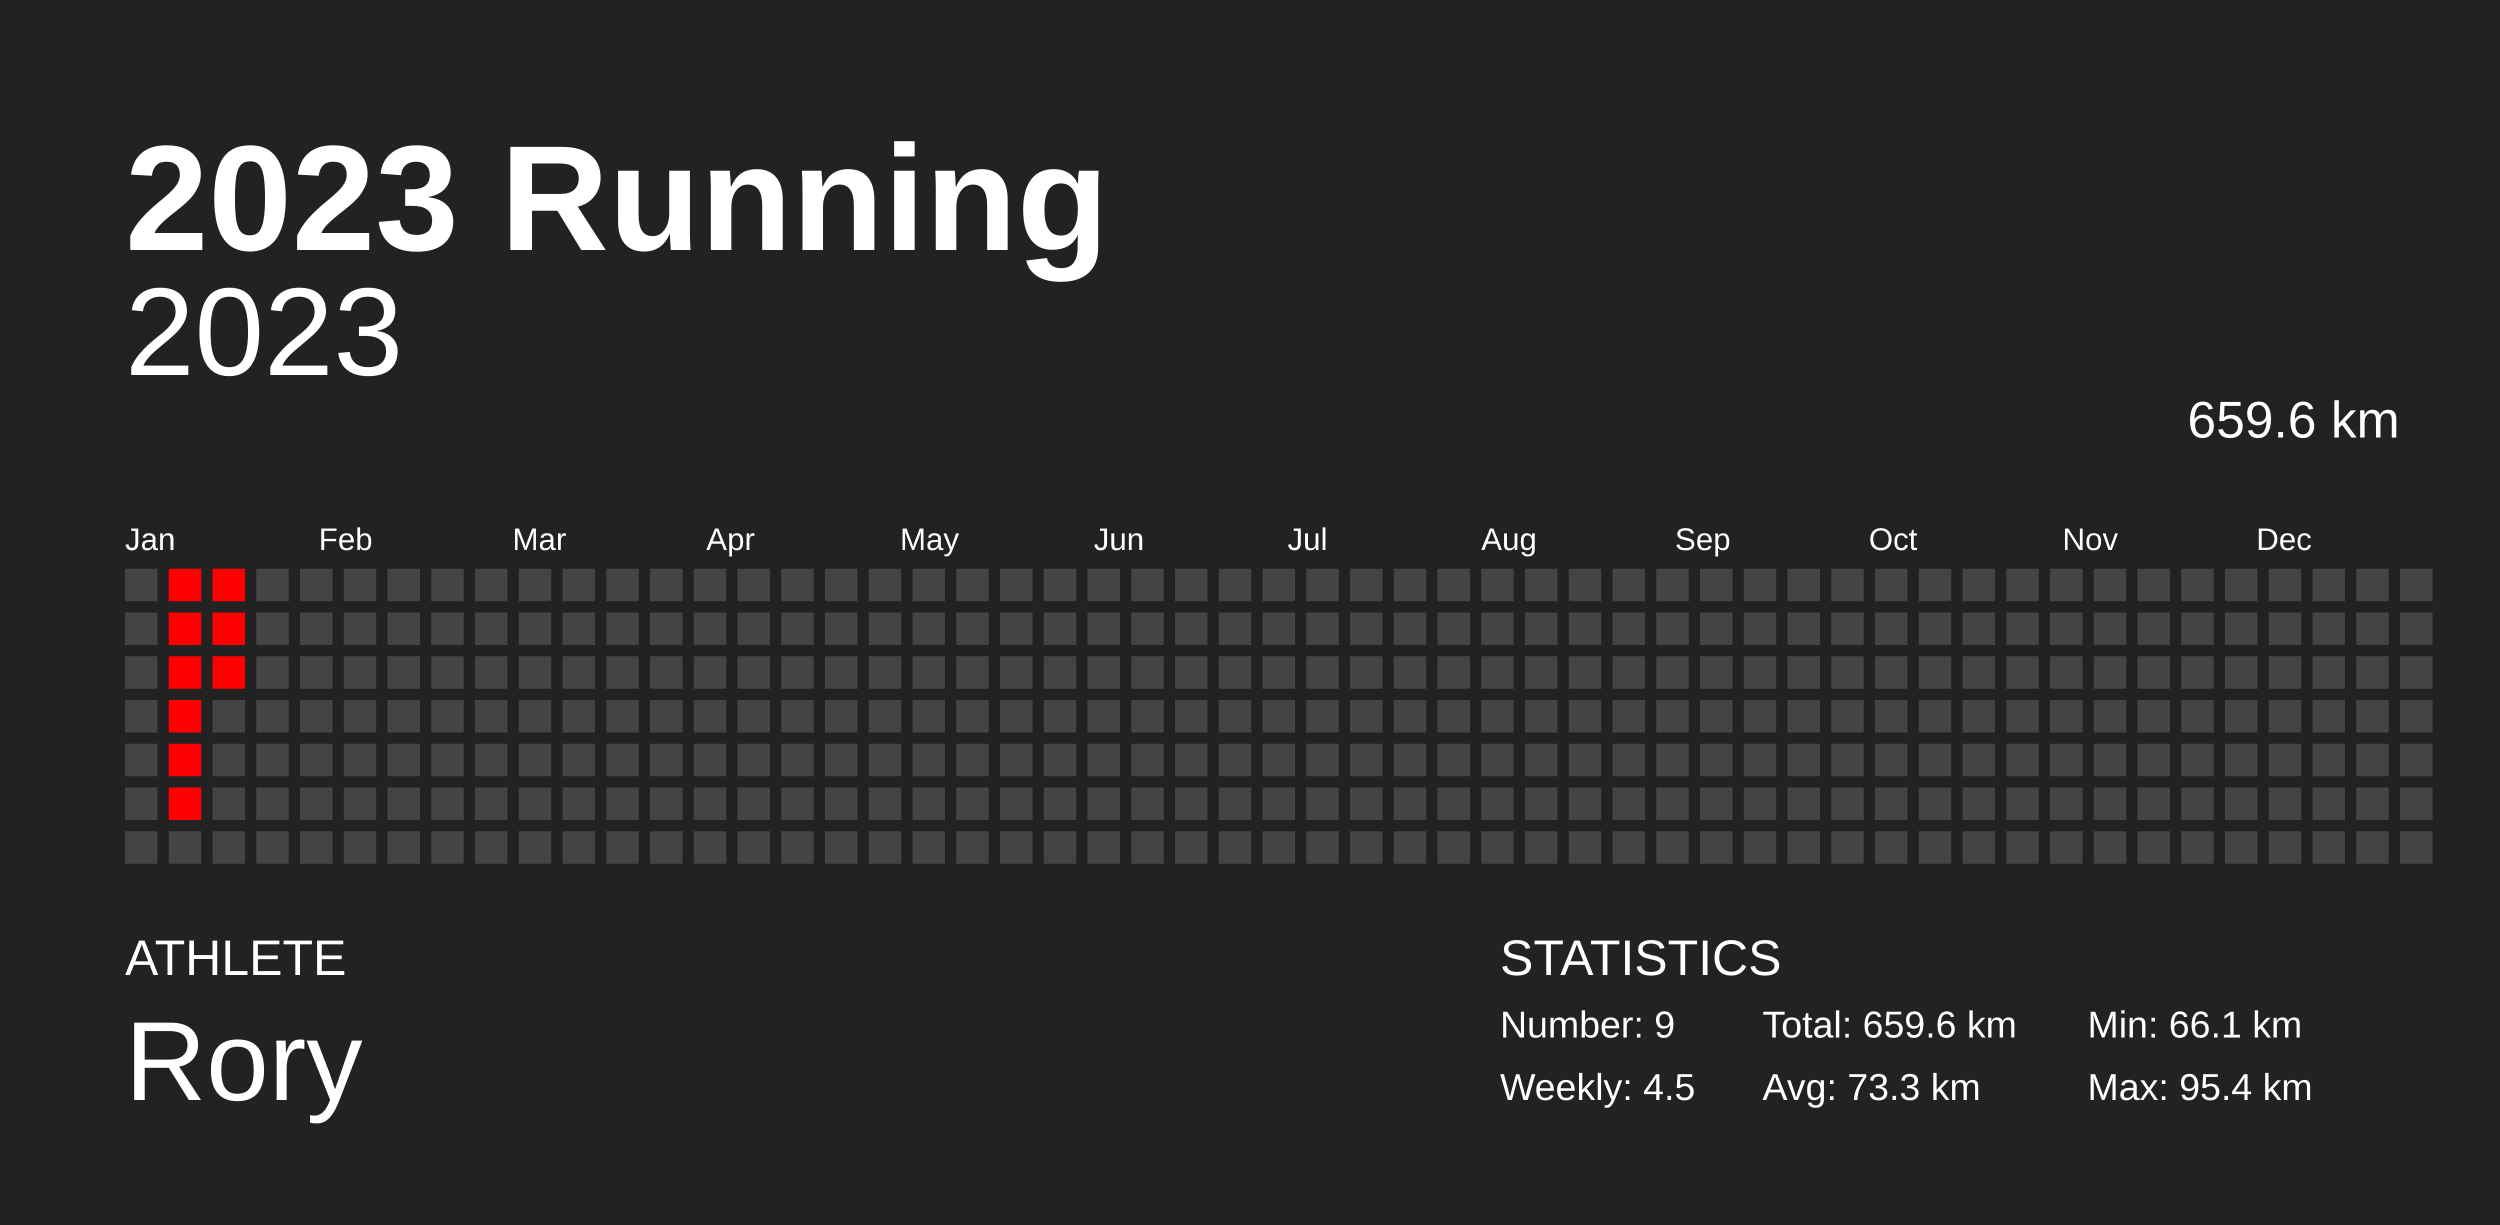
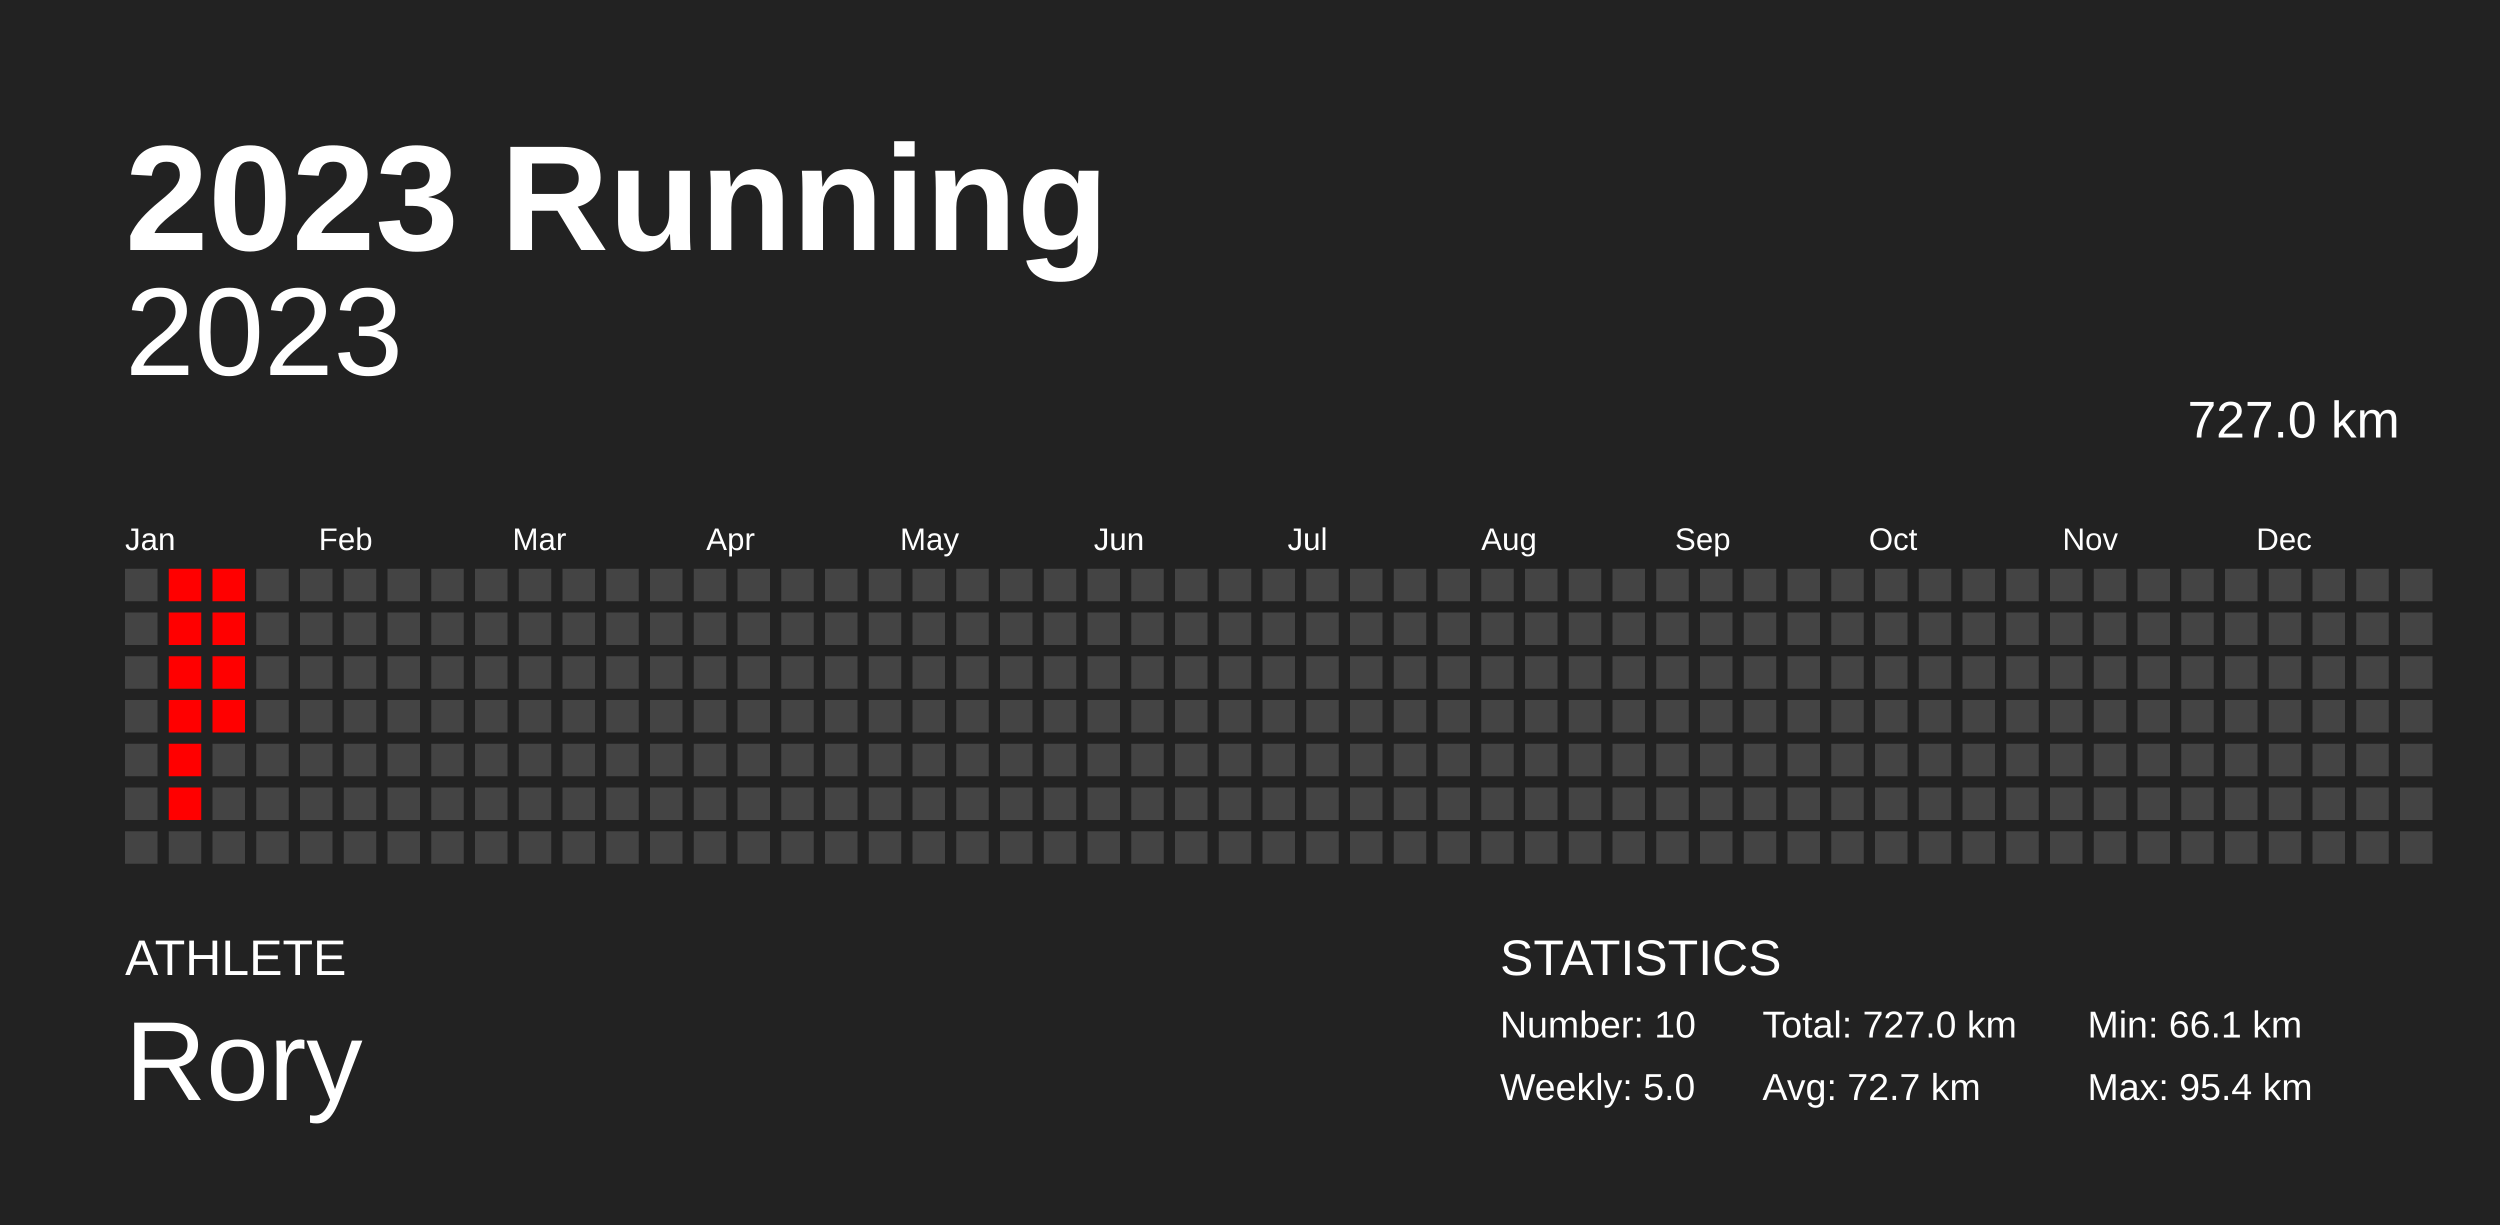
<svg xmlns="http://www.w3.org/2000/svg" baseProfile="full" height="98mm" version="1.1" viewBox="0,0,200,98" width="200mm">
  <defs />
  <rect fill="#222222" height="98" width="200" x="0" y="0" />
  <text fill="#FFFFFF" style="font-size:12px; font-family:Arial; font-weight:bold;" x="10" y="20">2023 Running</text>
  <text fill="#FFFFFF" style="font-size:4px; font-family:Arial" x="10" y="78">ATHLETE</text>
  <text fill="#FFFFFF" style="font-size:9px; font-family:Arial" x="10" y="88">Rory</text>
  <text fill="#FFFFFF" style="font-size:4px; font-family:Arial" x="120" y="78">STATISTICS</text>
-   <text fill="#FFFFFF" style="font-size:3px; font-family:Arial" x="120" y="83">Number: 9</text>
-   <text fill="#FFFFFF" style="font-size:3px; font-family:Arial" x="120" y="88">Weekly: 4.5</text>
-   <text fill="#FFFFFF" style="font-size:3px; font-family:Arial" x="141" y="83">Total: 659.6 km</text>
-   <text fill="#FFFFFF" style="font-size:3px; font-family:Arial" x="141" y="88">Avg: 73.3 km</text>
+   <text fill="#FFFFFF" style="font-size:3px; font-family:Arial" x="120" y="83">Number: 10</text>
+   <text fill="#FFFFFF" style="font-size:3px; font-family:Arial" x="120" y="88">Weekly: 5.0</text>
+   <text fill="#FFFFFF" style="font-size:3px; font-family:Arial" x="141" y="83">Total: 727.0 km</text>
+   <text fill="#FFFFFF" style="font-size:3px; font-family:Arial" x="141" y="88">Avg: 72.7 km</text>
  <text fill="#FFFFFF" style="font-size:3px; font-family:Arial" x="167" y="83">Min: 66.1 km</text>
  <text fill="#FFFFFF" style="font-size:3px; font-family:Arial" x="167" y="88">Max: 95.4 km</text>
  <text alignment-baseline="hanging" fill="#FFFFFF" style="font-size:10.0px; font-family:Arial;" x="10" y="30">2023</text>
-   <text alignment-baseline="hanging" fill="#FFFFFF" style="font-size:4.125px; font-family:Arial;" x="175" y="35">659.6 km</text>
+   <text alignment-baseline="hanging" fill="#FFFFFF" style="font-size:4.125px; font-family:Arial;" x="175" y="35">727.0 km</text>
  <text fill="#FFFFFF" style="font-size:2.5px; font-family:Arial" x="10.0" y="44">Jan</text>
  <text fill="#FFFFFF" style="font-size:2.5px; font-family:Arial" x="25.5" y="44">Feb</text>
  <text fill="#FFFFFF" style="font-size:2.5px; font-family:Arial" x="41.0" y="44">Mar</text>
  <text fill="#FFFFFF" style="font-size:2.5px; font-family:Arial" x="56.5" y="44">Apr</text>
  <text fill="#FFFFFF" style="font-size:2.5px; font-family:Arial" x="72.0" y="44">May</text>
  <text fill="#FFFFFF" style="font-size:2.5px; font-family:Arial" x="87.5" y="44">Jun</text>
  <text fill="#FFFFFF" style="font-size:2.5px; font-family:Arial" x="103.0" y="44">Jul</text>
  <text fill="#FFFFFF" style="font-size:2.5px; font-family:Arial" x="118.5" y="44">Aug</text>
  <text fill="#FFFFFF" style="font-size:2.5px; font-family:Arial" x="134.0" y="44">Sep</text>
  <text fill="#FFFFFF" style="font-size:2.5px; font-family:Arial" x="149.5" y="44">Oct</text>
  <text fill="#FFFFFF" style="font-size:2.5px; font-family:Arial" x="165.0" y="44">Nov</text>
  <text fill="#FFFFFF" style="font-size:2.5px; font-family:Arial" x="180.5" y="44">Dec</text>
  <rect fill="#444444" height="2.6" width="2.6" x="10.0" y="45.5" />
  <rect fill="#444444" height="2.6" width="2.6" x="10.0" y="49.0" />
  <rect fill="#444444" height="2.6" width="2.6" x="10.0" y="52.5" />
  <rect fill="#444444" height="2.6" width="2.6" x="10.0" y="56.0" />
  <rect fill="#444444" height="2.6" width="2.6" x="10.0" y="59.5" />
  <rect fill="#444444" height="2.6" width="2.6" x="10.0" y="63.0" />
  <rect fill="#444444" height="2.6" width="2.6" x="10.0" y="66.5" />
  <rect fill="red" height="2.6" width="2.6" x="13.5" y="45.5" />
  <rect fill="red" height="2.6" width="2.6" x="13.5" y="49.0" />
  <rect fill="red" height="2.6" width="2.6" x="13.5" y="52.5" />
  <rect fill="red" height="2.6" width="2.6" x="13.5" y="56.0" />
  <rect fill="red" height="2.6" width="2.6" x="13.5" y="59.5" />
  <rect fill="red" height="2.6" width="2.6" x="13.5" y="63.0" />
  <rect fill="#444444" height="2.6" width="2.6" x="13.5" y="66.5" />
  <rect fill="red" height="2.6" width="2.6" x="17.0" y="45.5" />
  <rect fill="red" height="2.6" width="2.6" x="17.0" y="49.0" />
  <rect fill="red" height="2.6" width="2.6" x="17.0" y="52.5" />
-   <rect fill="#444444" height="2.6" width="2.6" x="17.0" y="56.0" />
+   <rect fill="red" height="2.6" width="2.6" x="17.0" y="56.0" />
  <rect fill="#444444" height="2.6" width="2.6" x="17.0" y="59.5" />
  <rect fill="#444444" height="2.6" width="2.6" x="17.0" y="63.0" />
  <rect fill="#444444" height="2.6" width="2.6" x="17.0" y="66.5" />
  <rect fill="#444444" height="2.6" width="2.6" x="20.5" y="45.5" />
  <rect fill="#444444" height="2.6" width="2.6" x="20.5" y="49.0" />
  <rect fill="#444444" height="2.6" width="2.6" x="20.5" y="52.5" />
  <rect fill="#444444" height="2.6" width="2.6" x="20.5" y="56.0" />
  <rect fill="#444444" height="2.6" width="2.6" x="20.5" y="59.5" />
  <rect fill="#444444" height="2.6" width="2.6" x="20.5" y="63.0" />
  <rect fill="#444444" height="2.6" width="2.6" x="20.5" y="66.5" />
  <rect fill="#444444" height="2.6" width="2.6" x="24.0" y="45.5" />
  <rect fill="#444444" height="2.6" width="2.6" x="24.0" y="49.0" />
  <rect fill="#444444" height="2.6" width="2.6" x="24.0" y="52.5" />
  <rect fill="#444444" height="2.6" width="2.6" x="24.0" y="56.0" />
  <rect fill="#444444" height="2.6" width="2.6" x="24.0" y="59.5" />
  <rect fill="#444444" height="2.6" width="2.6" x="24.0" y="63.0" />
  <rect fill="#444444" height="2.6" width="2.6" x="24.0" y="66.5" />
  <rect fill="#444444" height="2.6" width="2.6" x="27.5" y="45.5" />
  <rect fill="#444444" height="2.6" width="2.6" x="27.5" y="49.0" />
  <rect fill="#444444" height="2.6" width="2.6" x="27.5" y="52.5" />
  <rect fill="#444444" height="2.6" width="2.6" x="27.5" y="56.0" />
  <rect fill="#444444" height="2.6" width="2.6" x="27.5" y="59.5" />
  <rect fill="#444444" height="2.6" width="2.6" x="27.5" y="63.0" />
  <rect fill="#444444" height="2.6" width="2.6" x="27.5" y="66.5" />
  <rect fill="#444444" height="2.6" width="2.6" x="31.0" y="45.5" />
  <rect fill="#444444" height="2.6" width="2.6" x="31.0" y="49.0" />
  <rect fill="#444444" height="2.6" width="2.6" x="31.0" y="52.5" />
  <rect fill="#444444" height="2.6" width="2.6" x="31.0" y="56.0" />
  <rect fill="#444444" height="2.6" width="2.6" x="31.0" y="59.5" />
  <rect fill="#444444" height="2.6" width="2.6" x="31.0" y="63.0" />
  <rect fill="#444444" height="2.6" width="2.6" x="31.0" y="66.5" />
  <rect fill="#444444" height="2.6" width="2.6" x="34.5" y="45.5" />
  <rect fill="#444444" height="2.6" width="2.6" x="34.5" y="49.0" />
  <rect fill="#444444" height="2.6" width="2.6" x="34.5" y="52.5" />
  <rect fill="#444444" height="2.6" width="2.6" x="34.5" y="56.0" />
  <rect fill="#444444" height="2.6" width="2.6" x="34.5" y="59.5" />
  <rect fill="#444444" height="2.6" width="2.6" x="34.5" y="63.0" />
  <rect fill="#444444" height="2.6" width="2.6" x="34.5" y="66.5" />
  <rect fill="#444444" height="2.6" width="2.6" x="38.0" y="45.5" />
  <rect fill="#444444" height="2.6" width="2.6" x="38.0" y="49.0" />
  <rect fill="#444444" height="2.6" width="2.6" x="38.0" y="52.5" />
  <rect fill="#444444" height="2.6" width="2.6" x="38.0" y="56.0" />
  <rect fill="#444444" height="2.6" width="2.6" x="38.0" y="59.5" />
  <rect fill="#444444" height="2.6" width="2.6" x="38.0" y="63.0" />
  <rect fill="#444444" height="2.6" width="2.6" x="38.0" y="66.5" />
  <rect fill="#444444" height="2.6" width="2.6" x="41.5" y="45.5" />
  <rect fill="#444444" height="2.6" width="2.6" x="41.5" y="49.0" />
  <rect fill="#444444" height="2.6" width="2.6" x="41.5" y="52.5" />
  <rect fill="#444444" height="2.6" width="2.6" x="41.5" y="56.0" />
  <rect fill="#444444" height="2.6" width="2.6" x="41.5" y="59.5" />
  <rect fill="#444444" height="2.6" width="2.6" x="41.5" y="63.0" />
  <rect fill="#444444" height="2.6" width="2.6" x="41.5" y="66.5" />
  <rect fill="#444444" height="2.6" width="2.6" x="45.0" y="45.5" />
  <rect fill="#444444" height="2.6" width="2.6" x="45.0" y="49.0" />
  <rect fill="#444444" height="2.6" width="2.6" x="45.0" y="52.5" />
  <rect fill="#444444" height="2.6" width="2.6" x="45.0" y="56.0" />
  <rect fill="#444444" height="2.6" width="2.6" x="45.0" y="59.5" />
  <rect fill="#444444" height="2.6" width="2.6" x="45.0" y="63.0" />
  <rect fill="#444444" height="2.6" width="2.6" x="45.0" y="66.5" />
  <rect fill="#444444" height="2.6" width="2.6" x="48.5" y="45.5" />
  <rect fill="#444444" height="2.6" width="2.6" x="48.5" y="49.0" />
  <rect fill="#444444" height="2.6" width="2.6" x="48.5" y="52.5" />
  <rect fill="#444444" height="2.6" width="2.6" x="48.5" y="56.0" />
  <rect fill="#444444" height="2.6" width="2.6" x="48.5" y="59.5" />
  <rect fill="#444444" height="2.6" width="2.6" x="48.5" y="63.0" />
  <rect fill="#444444" height="2.6" width="2.6" x="48.5" y="66.5" />
  <rect fill="#444444" height="2.6" width="2.6" x="52.0" y="45.5" />
  <rect fill="#444444" height="2.6" width="2.6" x="52.0" y="49.0" />
  <rect fill="#444444" height="2.6" width="2.6" x="52.0" y="52.5" />
  <rect fill="#444444" height="2.6" width="2.6" x="52.0" y="56.0" />
  <rect fill="#444444" height="2.6" width="2.6" x="52.0" y="59.5" />
  <rect fill="#444444" height="2.6" width="2.6" x="52.0" y="63.0" />
  <rect fill="#444444" height="2.6" width="2.6" x="52.0" y="66.5" />
  <rect fill="#444444" height="2.6" width="2.6" x="55.5" y="45.5" />
  <rect fill="#444444" height="2.6" width="2.6" x="55.5" y="49.0" />
  <rect fill="#444444" height="2.6" width="2.6" x="55.5" y="52.5" />
  <rect fill="#444444" height="2.6" width="2.6" x="55.5" y="56.0" />
  <rect fill="#444444" height="2.6" width="2.6" x="55.5" y="59.5" />
  <rect fill="#444444" height="2.6" width="2.6" x="55.5" y="63.0" />
  <rect fill="#444444" height="2.6" width="2.6" x="55.5" y="66.5" />
  <rect fill="#444444" height="2.6" width="2.6" x="59.0" y="45.5" />
  <rect fill="#444444" height="2.6" width="2.6" x="59.0" y="49.0" />
  <rect fill="#444444" height="2.6" width="2.6" x="59.0" y="52.5" />
  <rect fill="#444444" height="2.6" width="2.6" x="59.0" y="56.0" />
  <rect fill="#444444" height="2.6" width="2.6" x="59.0" y="59.5" />
  <rect fill="#444444" height="2.6" width="2.6" x="59.0" y="63.0" />
  <rect fill="#444444" height="2.6" width="2.6" x="59.0" y="66.5" />
  <rect fill="#444444" height="2.6" width="2.6" x="62.5" y="45.5" />
  <rect fill="#444444" height="2.6" width="2.6" x="62.5" y="49.0" />
  <rect fill="#444444" height="2.6" width="2.6" x="62.5" y="52.5" />
  <rect fill="#444444" height="2.6" width="2.6" x="62.5" y="56.0" />
  <rect fill="#444444" height="2.6" width="2.6" x="62.5" y="59.5" />
  <rect fill="#444444" height="2.6" width="2.6" x="62.5" y="63.0" />
  <rect fill="#444444" height="2.6" width="2.6" x="62.5" y="66.5" />
  <rect fill="#444444" height="2.6" width="2.6" x="66.0" y="45.5" />
  <rect fill="#444444" height="2.6" width="2.6" x="66.0" y="49.0" />
  <rect fill="#444444" height="2.6" width="2.6" x="66.0" y="52.5" />
  <rect fill="#444444" height="2.6" width="2.6" x="66.0" y="56.0" />
  <rect fill="#444444" height="2.6" width="2.6" x="66.0" y="59.5" />
  <rect fill="#444444" height="2.6" width="2.6" x="66.0" y="63.0" />
  <rect fill="#444444" height="2.6" width="2.6" x="66.0" y="66.5" />
  <rect fill="#444444" height="2.6" width="2.6" x="69.5" y="45.5" />
  <rect fill="#444444" height="2.6" width="2.6" x="69.5" y="49.0" />
  <rect fill="#444444" height="2.6" width="2.6" x="69.5" y="52.5" />
  <rect fill="#444444" height="2.6" width="2.6" x="69.5" y="56.0" />
  <rect fill="#444444" height="2.6" width="2.6" x="69.5" y="59.5" />
  <rect fill="#444444" height="2.6" width="2.6" x="69.5" y="63.0" />
  <rect fill="#444444" height="2.6" width="2.6" x="69.5" y="66.5" />
  <rect fill="#444444" height="2.6" width="2.6" x="73.0" y="45.5" />
  <rect fill="#444444" height="2.6" width="2.6" x="73.0" y="49.0" />
  <rect fill="#444444" height="2.6" width="2.6" x="73.0" y="52.5" />
  <rect fill="#444444" height="2.6" width="2.6" x="73.0" y="56.0" />
  <rect fill="#444444" height="2.6" width="2.6" x="73.0" y="59.5" />
  <rect fill="#444444" height="2.6" width="2.6" x="73.0" y="63.0" />
  <rect fill="#444444" height="2.6" width="2.6" x="73.0" y="66.5" />
  <rect fill="#444444" height="2.6" width="2.6" x="76.5" y="45.5" />
  <rect fill="#444444" height="2.6" width="2.6" x="76.5" y="49.0" />
  <rect fill="#444444" height="2.6" width="2.6" x="76.5" y="52.5" />
  <rect fill="#444444" height="2.6" width="2.6" x="76.5" y="56.0" />
  <rect fill="#444444" height="2.6" width="2.6" x="76.5" y="59.5" />
  <rect fill="#444444" height="2.6" width="2.6" x="76.5" y="63.0" />
  <rect fill="#444444" height="2.6" width="2.6" x="76.5" y="66.5" />
  <rect fill="#444444" height="2.6" width="2.6" x="80.0" y="45.5" />
  <rect fill="#444444" height="2.6" width="2.6" x="80.0" y="49.0" />
  <rect fill="#444444" height="2.6" width="2.6" x="80.0" y="52.5" />
  <rect fill="#444444" height="2.6" width="2.6" x="80.0" y="56.0" />
  <rect fill="#444444" height="2.6" width="2.6" x="80.0" y="59.5" />
  <rect fill="#444444" height="2.6" width="2.6" x="80.0" y="63.0" />
  <rect fill="#444444" height="2.6" width="2.6" x="80.0" y="66.5" />
  <rect fill="#444444" height="2.6" width="2.6" x="83.5" y="45.5" />
  <rect fill="#444444" height="2.6" width="2.6" x="83.5" y="49.0" />
  <rect fill="#444444" height="2.6" width="2.6" x="83.5" y="52.5" />
  <rect fill="#444444" height="2.6" width="2.6" x="83.5" y="56.0" />
  <rect fill="#444444" height="2.6" width="2.6" x="83.5" y="59.5" />
  <rect fill="#444444" height="2.6" width="2.6" x="83.5" y="63.0" />
  <rect fill="#444444" height="2.6" width="2.6" x="83.5" y="66.5" />
  <rect fill="#444444" height="2.6" width="2.6" x="87.0" y="45.5" />
  <rect fill="#444444" height="2.6" width="2.6" x="87.0" y="49.0" />
  <rect fill="#444444" height="2.6" width="2.6" x="87.0" y="52.5" />
  <rect fill="#444444" height="2.6" width="2.6" x="87.0" y="56.0" />
  <rect fill="#444444" height="2.6" width="2.6" x="87.0" y="59.5" />
  <rect fill="#444444" height="2.6" width="2.6" x="87.0" y="63.0" />
  <rect fill="#444444" height="2.6" width="2.6" x="87.0" y="66.5" />
  <rect fill="#444444" height="2.6" width="2.6" x="90.5" y="45.5" />
  <rect fill="#444444" height="2.6" width="2.6" x="90.5" y="49.0" />
  <rect fill="#444444" height="2.6" width="2.6" x="90.5" y="52.5" />
  <rect fill="#444444" height="2.6" width="2.6" x="90.5" y="56.0" />
  <rect fill="#444444" height="2.6" width="2.6" x="90.5" y="59.5" />
  <rect fill="#444444" height="2.6" width="2.6" x="90.5" y="63.0" />
  <rect fill="#444444" height="2.6" width="2.6" x="90.5" y="66.5" />
  <rect fill="#444444" height="2.6" width="2.6" x="94.0" y="45.5" />
  <rect fill="#444444" height="2.6" width="2.6" x="94.0" y="49.0" />
  <rect fill="#444444" height="2.6" width="2.6" x="94.0" y="52.5" />
  <rect fill="#444444" height="2.6" width="2.6" x="94.0" y="56.0" />
  <rect fill="#444444" height="2.6" width="2.6" x="94.0" y="59.5" />
  <rect fill="#444444" height="2.6" width="2.6" x="94.0" y="63.0" />
  <rect fill="#444444" height="2.6" width="2.6" x="94.0" y="66.5" />
  <rect fill="#444444" height="2.6" width="2.6" x="97.5" y="45.5" />
  <rect fill="#444444" height="2.6" width="2.6" x="97.5" y="49.0" />
  <rect fill="#444444" height="2.6" width="2.6" x="97.5" y="52.5" />
  <rect fill="#444444" height="2.6" width="2.6" x="97.5" y="56.0" />
  <rect fill="#444444" height="2.6" width="2.6" x="97.5" y="59.5" />
  <rect fill="#444444" height="2.6" width="2.6" x="97.5" y="63.0" />
  <rect fill="#444444" height="2.6" width="2.6" x="97.5" y="66.5" />
  <rect fill="#444444" height="2.6" width="2.6" x="101.0" y="45.5" />
  <rect fill="#444444" height="2.6" width="2.6" x="101.0" y="49.0" />
  <rect fill="#444444" height="2.6" width="2.6" x="101.0" y="52.5" />
  <rect fill="#444444" height="2.6" width="2.6" x="101.0" y="56.0" />
  <rect fill="#444444" height="2.6" width="2.6" x="101.0" y="59.5" />
  <rect fill="#444444" height="2.6" width="2.6" x="101.0" y="63.0" />
  <rect fill="#444444" height="2.6" width="2.6" x="101.0" y="66.5" />
  <rect fill="#444444" height="2.6" width="2.6" x="104.5" y="45.5" />
  <rect fill="#444444" height="2.6" width="2.6" x="104.5" y="49.0" />
  <rect fill="#444444" height="2.6" width="2.6" x="104.5" y="52.5" />
  <rect fill="#444444" height="2.6" width="2.6" x="104.5" y="56.0" />
  <rect fill="#444444" height="2.6" width="2.6" x="104.5" y="59.5" />
  <rect fill="#444444" height="2.6" width="2.6" x="104.5" y="63.0" />
  <rect fill="#444444" height="2.6" width="2.6" x="104.5" y="66.5" />
  <rect fill="#444444" height="2.6" width="2.6" x="108.0" y="45.5" />
  <rect fill="#444444" height="2.6" width="2.6" x="108.0" y="49.0" />
  <rect fill="#444444" height="2.6" width="2.6" x="108.0" y="52.5" />
  <rect fill="#444444" height="2.6" width="2.6" x="108.0" y="56.0" />
  <rect fill="#444444" height="2.6" width="2.6" x="108.0" y="59.5" />
  <rect fill="#444444" height="2.6" width="2.6" x="108.0" y="63.0" />
  <rect fill="#444444" height="2.6" width="2.6" x="108.0" y="66.5" />
  <rect fill="#444444" height="2.6" width="2.6" x="111.5" y="45.5" />
  <rect fill="#444444" height="2.6" width="2.6" x="111.5" y="49.0" />
  <rect fill="#444444" height="2.6" width="2.6" x="111.5" y="52.5" />
  <rect fill="#444444" height="2.6" width="2.6" x="111.5" y="56.0" />
  <rect fill="#444444" height="2.6" width="2.6" x="111.5" y="59.5" />
  <rect fill="#444444" height="2.6" width="2.6" x="111.5" y="63.0" />
  <rect fill="#444444" height="2.6" width="2.6" x="111.5" y="66.5" />
  <rect fill="#444444" height="2.6" width="2.6" x="115.0" y="45.5" />
  <rect fill="#444444" height="2.6" width="2.6" x="115.0" y="49.0" />
  <rect fill="#444444" height="2.6" width="2.6" x="115.0" y="52.5" />
  <rect fill="#444444" height="2.6" width="2.6" x="115.0" y="56.0" />
  <rect fill="#444444" height="2.6" width="2.6" x="115.0" y="59.5" />
  <rect fill="#444444" height="2.6" width="2.6" x="115.0" y="63.0" />
  <rect fill="#444444" height="2.6" width="2.6" x="115.0" y="66.5" />
  <rect fill="#444444" height="2.6" width="2.6" x="118.5" y="45.5" />
  <rect fill="#444444" height="2.6" width="2.6" x="118.5" y="49.0" />
  <rect fill="#444444" height="2.6" width="2.6" x="118.5" y="52.5" />
  <rect fill="#444444" height="2.6" width="2.6" x="118.5" y="56.0" />
  <rect fill="#444444" height="2.6" width="2.6" x="118.5" y="59.5" />
  <rect fill="#444444" height="2.6" width="2.6" x="118.5" y="63.0" />
  <rect fill="#444444" height="2.6" width="2.6" x="118.5" y="66.5" />
  <rect fill="#444444" height="2.6" width="2.6" x="122.0" y="45.5" />
  <rect fill="#444444" height="2.6" width="2.6" x="122.0" y="49.0" />
  <rect fill="#444444" height="2.6" width="2.6" x="122.0" y="52.5" />
  <rect fill="#444444" height="2.6" width="2.6" x="122.0" y="56.0" />
  <rect fill="#444444" height="2.6" width="2.6" x="122.0" y="59.5" />
  <rect fill="#444444" height="2.6" width="2.6" x="122.0" y="63.0" />
  <rect fill="#444444" height="2.6" width="2.6" x="122.0" y="66.5" />
  <rect fill="#444444" height="2.6" width="2.6" x="125.5" y="45.5" />
  <rect fill="#444444" height="2.6" width="2.6" x="125.5" y="49.0" />
  <rect fill="#444444" height="2.6" width="2.6" x="125.5" y="52.5" />
  <rect fill="#444444" height="2.6" width="2.6" x="125.5" y="56.0" />
  <rect fill="#444444" height="2.6" width="2.6" x="125.5" y="59.5" />
  <rect fill="#444444" height="2.6" width="2.6" x="125.5" y="63.0" />
  <rect fill="#444444" height="2.6" width="2.6" x="125.5" y="66.5" />
  <rect fill="#444444" height="2.6" width="2.6" x="129.0" y="45.5" />
  <rect fill="#444444" height="2.6" width="2.6" x="129.0" y="49.0" />
  <rect fill="#444444" height="2.6" width="2.6" x="129.0" y="52.5" />
  <rect fill="#444444" height="2.6" width="2.6" x="129.0" y="56.0" />
  <rect fill="#444444" height="2.6" width="2.6" x="129.0" y="59.5" />
  <rect fill="#444444" height="2.6" width="2.6" x="129.0" y="63.0" />
  <rect fill="#444444" height="2.6" width="2.6" x="129.0" y="66.5" />
  <rect fill="#444444" height="2.6" width="2.6" x="132.5" y="45.5" />
  <rect fill="#444444" height="2.6" width="2.6" x="132.5" y="49.0" />
  <rect fill="#444444" height="2.6" width="2.6" x="132.5" y="52.5" />
  <rect fill="#444444" height="2.6" width="2.6" x="132.5" y="56.0" />
  <rect fill="#444444" height="2.6" width="2.6" x="132.5" y="59.5" />
  <rect fill="#444444" height="2.6" width="2.6" x="132.5" y="63.0" />
  <rect fill="#444444" height="2.6" width="2.6" x="132.5" y="66.5" />
  <rect fill="#444444" height="2.6" width="2.6" x="136.0" y="45.5" />
  <rect fill="#444444" height="2.6" width="2.6" x="136.0" y="49.0" />
  <rect fill="#444444" height="2.6" width="2.6" x="136.0" y="52.5" />
  <rect fill="#444444" height="2.6" width="2.6" x="136.0" y="56.0" />
  <rect fill="#444444" height="2.6" width="2.6" x="136.0" y="59.5" />
  <rect fill="#444444" height="2.6" width="2.6" x="136.0" y="63.0" />
  <rect fill="#444444" height="2.6" width="2.6" x="136.0" y="66.5" />
  <rect fill="#444444" height="2.6" width="2.6" x="139.5" y="45.5" />
  <rect fill="#444444" height="2.6" width="2.6" x="139.5" y="49.0" />
  <rect fill="#444444" height="2.6" width="2.6" x="139.5" y="52.5" />
  <rect fill="#444444" height="2.6" width="2.6" x="139.5" y="56.0" />
  <rect fill="#444444" height="2.6" width="2.6" x="139.5" y="59.5" />
  <rect fill="#444444" height="2.6" width="2.6" x="139.5" y="63.0" />
  <rect fill="#444444" height="2.6" width="2.6" x="139.5" y="66.5" />
  <rect fill="#444444" height="2.6" width="2.6" x="143.0" y="45.5" />
  <rect fill="#444444" height="2.6" width="2.6" x="143.0" y="49.0" />
  <rect fill="#444444" height="2.6" width="2.6" x="143.0" y="52.5" />
  <rect fill="#444444" height="2.6" width="2.6" x="143.0" y="56.0" />
  <rect fill="#444444" height="2.6" width="2.6" x="143.0" y="59.5" />
  <rect fill="#444444" height="2.6" width="2.6" x="143.0" y="63.0" />
  <rect fill="#444444" height="2.6" width="2.6" x="143.0" y="66.5" />
  <rect fill="#444444" height="2.6" width="2.6" x="146.5" y="45.5" />
  <rect fill="#444444" height="2.6" width="2.6" x="146.5" y="49.0" />
  <rect fill="#444444" height="2.6" width="2.6" x="146.5" y="52.5" />
  <rect fill="#444444" height="2.6" width="2.6" x="146.5" y="56.0" />
  <rect fill="#444444" height="2.6" width="2.6" x="146.5" y="59.5" />
  <rect fill="#444444" height="2.6" width="2.6" x="146.5" y="63.0" />
  <rect fill="#444444" height="2.6" width="2.6" x="146.5" y="66.5" />
  <rect fill="#444444" height="2.6" width="2.6" x="150.0" y="45.5" />
  <rect fill="#444444" height="2.6" width="2.6" x="150.0" y="49.0" />
  <rect fill="#444444" height="2.6" width="2.6" x="150.0" y="52.5" />
  <rect fill="#444444" height="2.6" width="2.6" x="150.0" y="56.0" />
  <rect fill="#444444" height="2.6" width="2.6" x="150.0" y="59.5" />
  <rect fill="#444444" height="2.6" width="2.6" x="150.0" y="63.0" />
  <rect fill="#444444" height="2.6" width="2.6" x="150.0" y="66.5" />
  <rect fill="#444444" height="2.6" width="2.6" x="153.5" y="45.5" />
  <rect fill="#444444" height="2.6" width="2.6" x="153.5" y="49.0" />
  <rect fill="#444444" height="2.6" width="2.6" x="153.5" y="52.5" />
  <rect fill="#444444" height="2.6" width="2.6" x="153.5" y="56.0" />
  <rect fill="#444444" height="2.6" width="2.6" x="153.5" y="59.5" />
  <rect fill="#444444" height="2.6" width="2.6" x="153.5" y="63.0" />
  <rect fill="#444444" height="2.6" width="2.6" x="153.5" y="66.5" />
  <rect fill="#444444" height="2.6" width="2.6" x="157.0" y="45.5" />
  <rect fill="#444444" height="2.6" width="2.6" x="157.0" y="49.0" />
  <rect fill="#444444" height="2.6" width="2.6" x="157.0" y="52.5" />
  <rect fill="#444444" height="2.6" width="2.6" x="157.0" y="56.0" />
  <rect fill="#444444" height="2.6" width="2.6" x="157.0" y="59.5" />
  <rect fill="#444444" height="2.6" width="2.6" x="157.0" y="63.0" />
  <rect fill="#444444" height="2.6" width="2.6" x="157.0" y="66.5" />
  <rect fill="#444444" height="2.6" width="2.6" x="160.5" y="45.5" />
  <rect fill="#444444" height="2.6" width="2.6" x="160.5" y="49.0" />
  <rect fill="#444444" height="2.6" width="2.6" x="160.5" y="52.5" />
  <rect fill="#444444" height="2.6" width="2.6" x="160.5" y="56.0" />
  <rect fill="#444444" height="2.6" width="2.6" x="160.5" y="59.5" />
  <rect fill="#444444" height="2.6" width="2.6" x="160.5" y="63.0" />
  <rect fill="#444444" height="2.6" width="2.6" x="160.5" y="66.5" />
  <rect fill="#444444" height="2.6" width="2.6" x="164.0" y="45.5" />
  <rect fill="#444444" height="2.6" width="2.6" x="164.0" y="49.0" />
  <rect fill="#444444" height="2.6" width="2.6" x="164.0" y="52.5" />
  <rect fill="#444444" height="2.6" width="2.6" x="164.0" y="56.0" />
  <rect fill="#444444" height="2.6" width="2.6" x="164.0" y="59.5" />
  <rect fill="#444444" height="2.6" width="2.6" x="164.0" y="63.0" />
  <rect fill="#444444" height="2.6" width="2.6" x="164.0" y="66.5" />
  <rect fill="#444444" height="2.6" width="2.6" x="167.5" y="45.5" />
  <rect fill="#444444" height="2.6" width="2.6" x="167.5" y="49.0" />
  <rect fill="#444444" height="2.6" width="2.6" x="167.5" y="52.5" />
  <rect fill="#444444" height="2.6" width="2.6" x="167.5" y="56.0" />
  <rect fill="#444444" height="2.6" width="2.6" x="167.5" y="59.5" />
  <rect fill="#444444" height="2.6" width="2.6" x="167.5" y="63.0" />
  <rect fill="#444444" height="2.6" width="2.6" x="167.5" y="66.5" />
  <rect fill="#444444" height="2.6" width="2.6" x="171.0" y="45.5" />
  <rect fill="#444444" height="2.6" width="2.6" x="171.0" y="49.0" />
  <rect fill="#444444" height="2.6" width="2.6" x="171.0" y="52.5" />
  <rect fill="#444444" height="2.6" width="2.6" x="171.0" y="56.0" />
  <rect fill="#444444" height="2.6" width="2.6" x="171.0" y="59.5" />
  <rect fill="#444444" height="2.6" width="2.6" x="171.0" y="63.0" />
  <rect fill="#444444" height="2.6" width="2.6" x="171.0" y="66.5" />
  <rect fill="#444444" height="2.6" width="2.6" x="174.5" y="45.5" />
  <rect fill="#444444" height="2.6" width="2.6" x="174.5" y="49.0" />
  <rect fill="#444444" height="2.6" width="2.6" x="174.5" y="52.5" />
  <rect fill="#444444" height="2.6" width="2.6" x="174.5" y="56.0" />
  <rect fill="#444444" height="2.6" width="2.6" x="174.5" y="59.5" />
  <rect fill="#444444" height="2.6" width="2.6" x="174.5" y="63.0" />
  <rect fill="#444444" height="2.6" width="2.6" x="174.5" y="66.5" />
  <rect fill="#444444" height="2.6" width="2.6" x="178.0" y="45.5" />
  <rect fill="#444444" height="2.6" width="2.6" x="178.0" y="49.0" />
  <rect fill="#444444" height="2.6" width="2.6" x="178.0" y="52.5" />
  <rect fill="#444444" height="2.6" width="2.6" x="178.0" y="56.0" />
  <rect fill="#444444" height="2.6" width="2.6" x="178.0" y="59.5" />
  <rect fill="#444444" height="2.6" width="2.6" x="178.0" y="63.0" />
  <rect fill="#444444" height="2.6" width="2.6" x="178.0" y="66.5" />
  <rect fill="#444444" height="2.6" width="2.6" x="181.5" y="45.5" />
  <rect fill="#444444" height="2.6" width="2.6" x="181.5" y="49.0" />
  <rect fill="#444444" height="2.6" width="2.6" x="181.5" y="52.5" />
  <rect fill="#444444" height="2.6" width="2.6" x="181.5" y="56.0" />
  <rect fill="#444444" height="2.6" width="2.6" x="181.5" y="59.5" />
  <rect fill="#444444" height="2.6" width="2.6" x="181.5" y="63.0" />
  <rect fill="#444444" height="2.6" width="2.6" x="181.5" y="66.5" />
  <rect fill="#444444" height="2.6" width="2.6" x="185.0" y="45.5" />
  <rect fill="#444444" height="2.6" width="2.6" x="185.0" y="49.0" />
  <rect fill="#444444" height="2.6" width="2.6" x="185.0" y="52.5" />
  <rect fill="#444444" height="2.6" width="2.6" x="185.0" y="56.0" />
  <rect fill="#444444" height="2.6" width="2.6" x="185.0" y="59.5" />
  <rect fill="#444444" height="2.6" width="2.6" x="185.0" y="63.0" />
  <rect fill="#444444" height="2.6" width="2.6" x="185.0" y="66.5" />
  <rect fill="#444444" height="2.6" width="2.6" x="188.5" y="45.5" />
  <rect fill="#444444" height="2.6" width="2.6" x="188.5" y="49.0" />
  <rect fill="#444444" height="2.6" width="2.6" x="188.5" y="52.5" />
  <rect fill="#444444" height="2.6" width="2.6" x="188.5" y="56.0" />
  <rect fill="#444444" height="2.6" width="2.6" x="188.5" y="59.5" />
  <rect fill="#444444" height="2.6" width="2.6" x="188.5" y="63.0" />
  <rect fill="#444444" height="2.6" width="2.6" x="188.5" y="66.5" />
  <rect fill="#444444" height="2.6" width="2.6" x="192.0" y="45.5" />
  <rect fill="#444444" height="2.6" width="2.6" x="192.0" y="49.0" />
  <rect fill="#444444" height="2.6" width="2.6" x="192.0" y="52.5" />
  <rect fill="#444444" height="2.6" width="2.6" x="192.0" y="56.0" />
  <rect fill="#444444" height="2.6" width="2.6" x="192.0" y="59.5" />
  <rect fill="#444444" height="2.6" width="2.6" x="192.0" y="63.0" />
  <rect fill="#444444" height="2.6" width="2.6" x="192.0" y="66.5" />
</svg>
